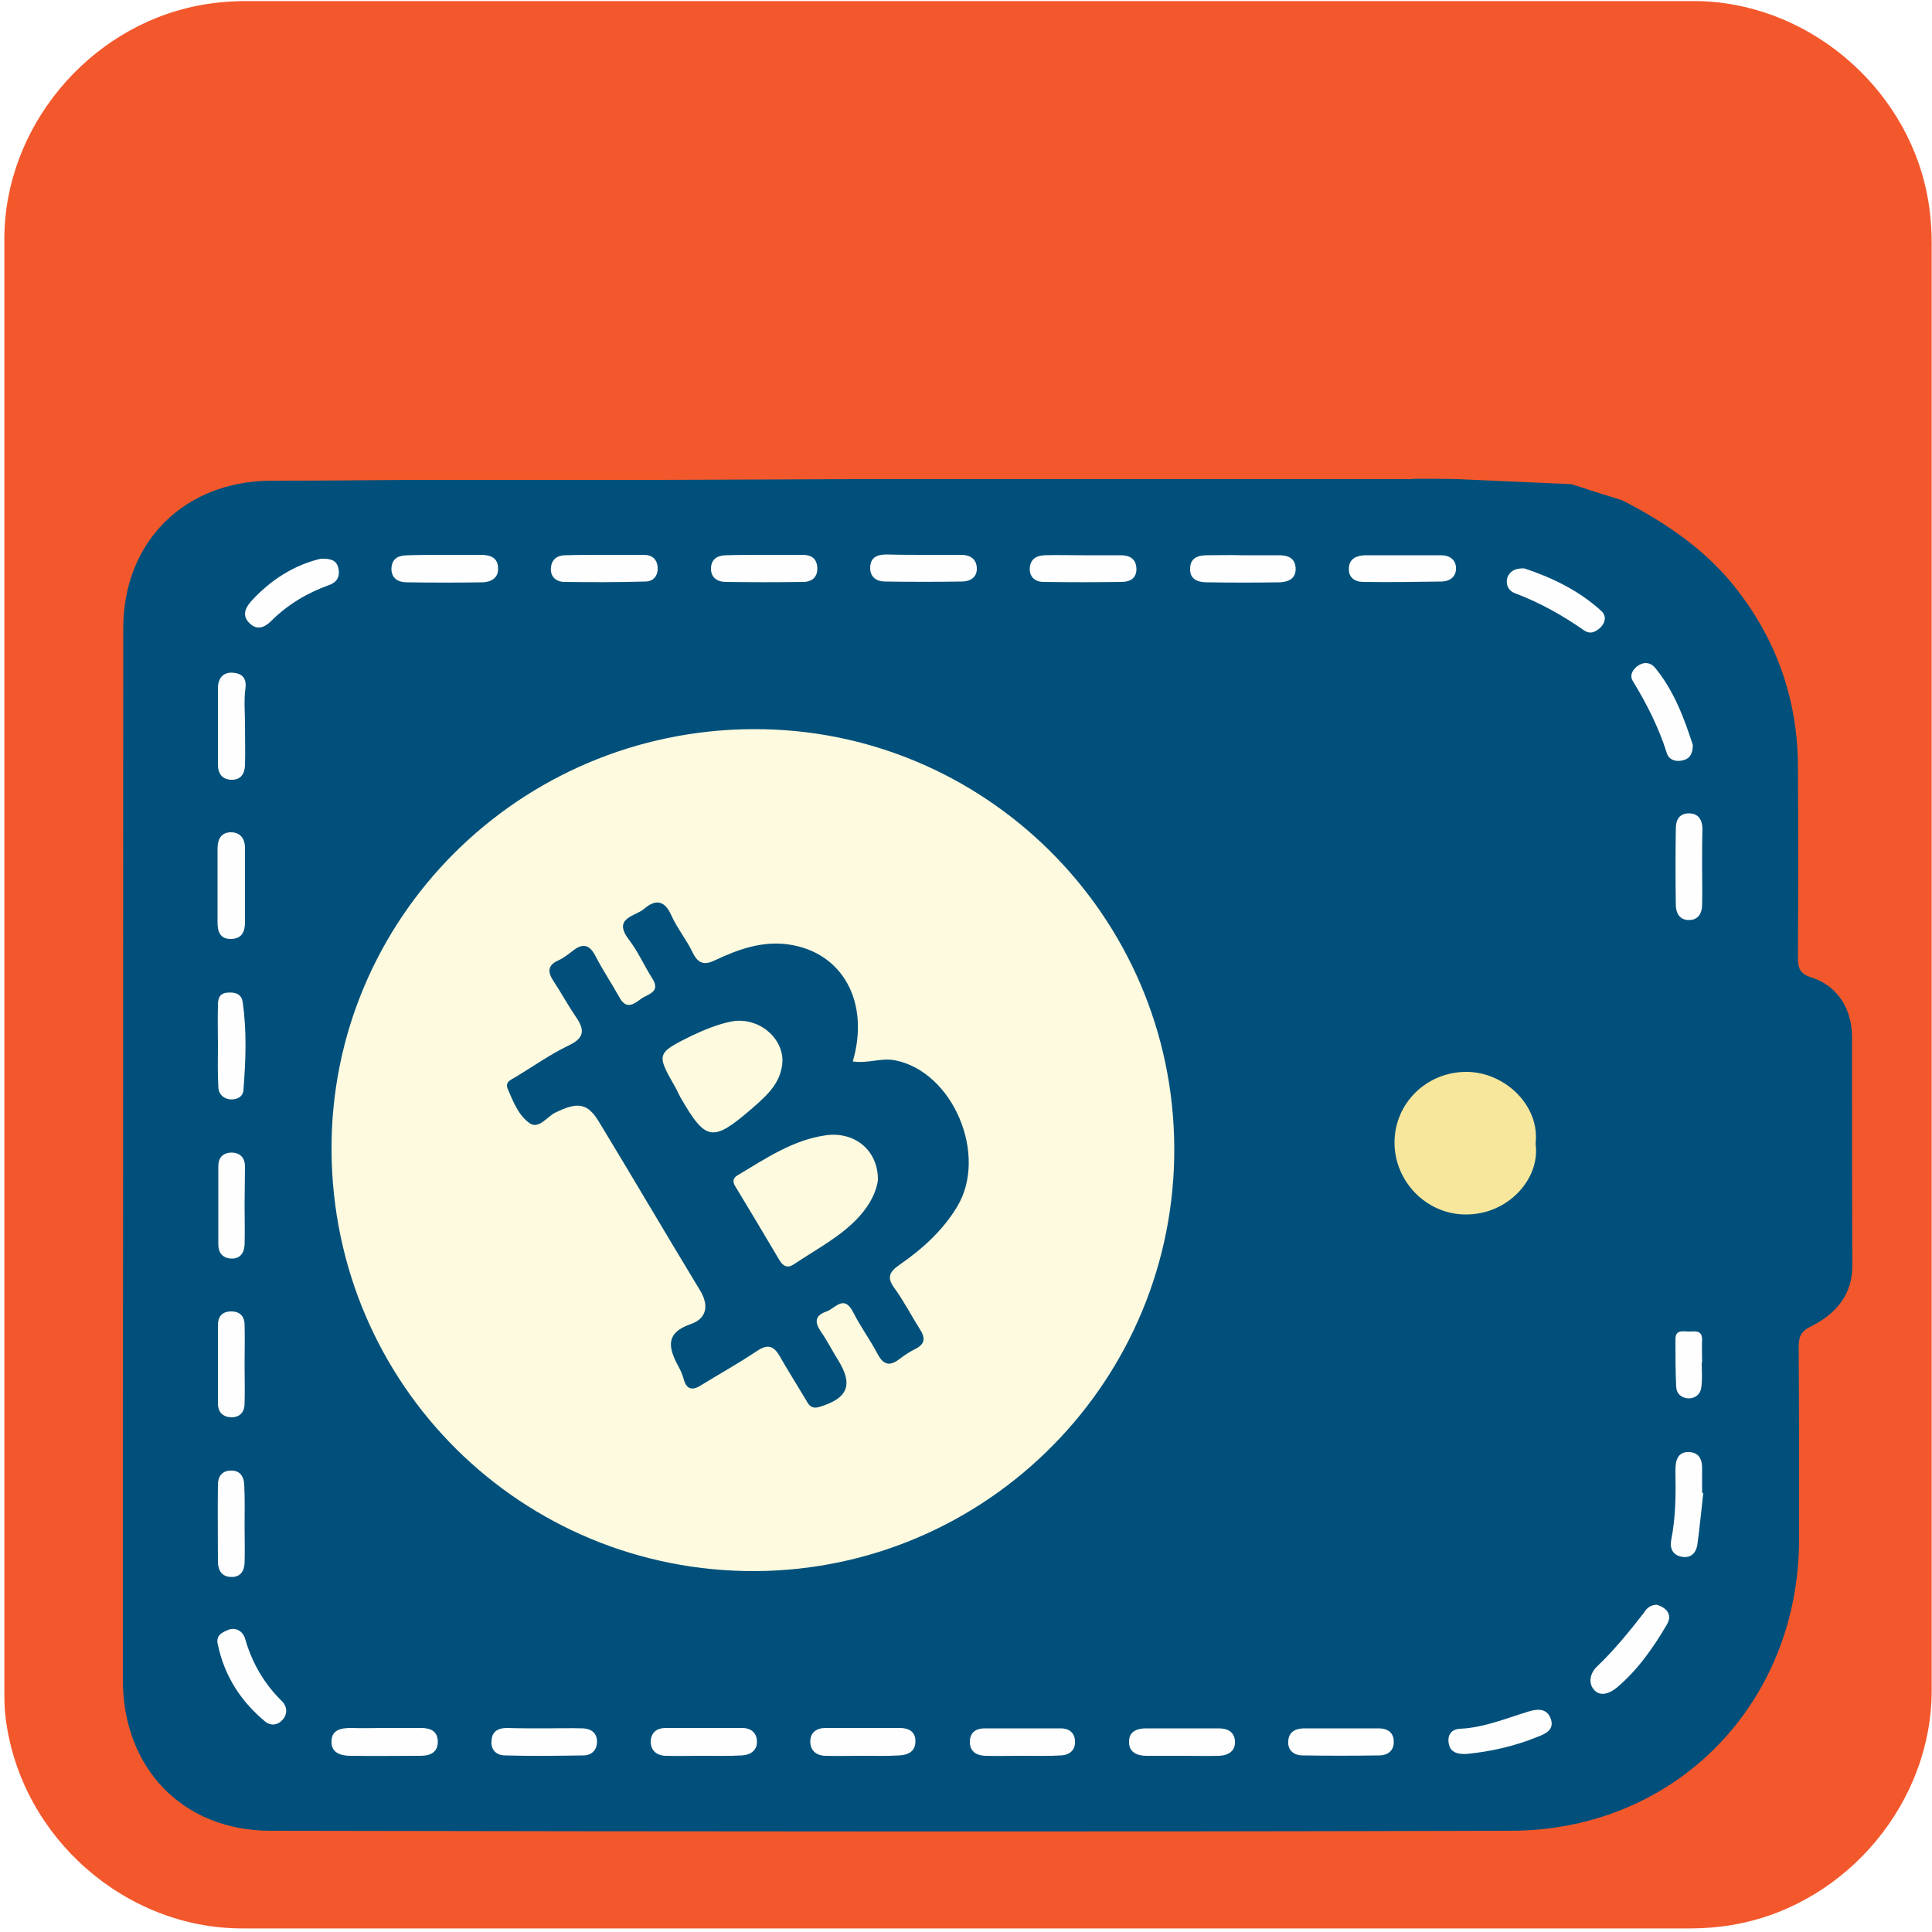
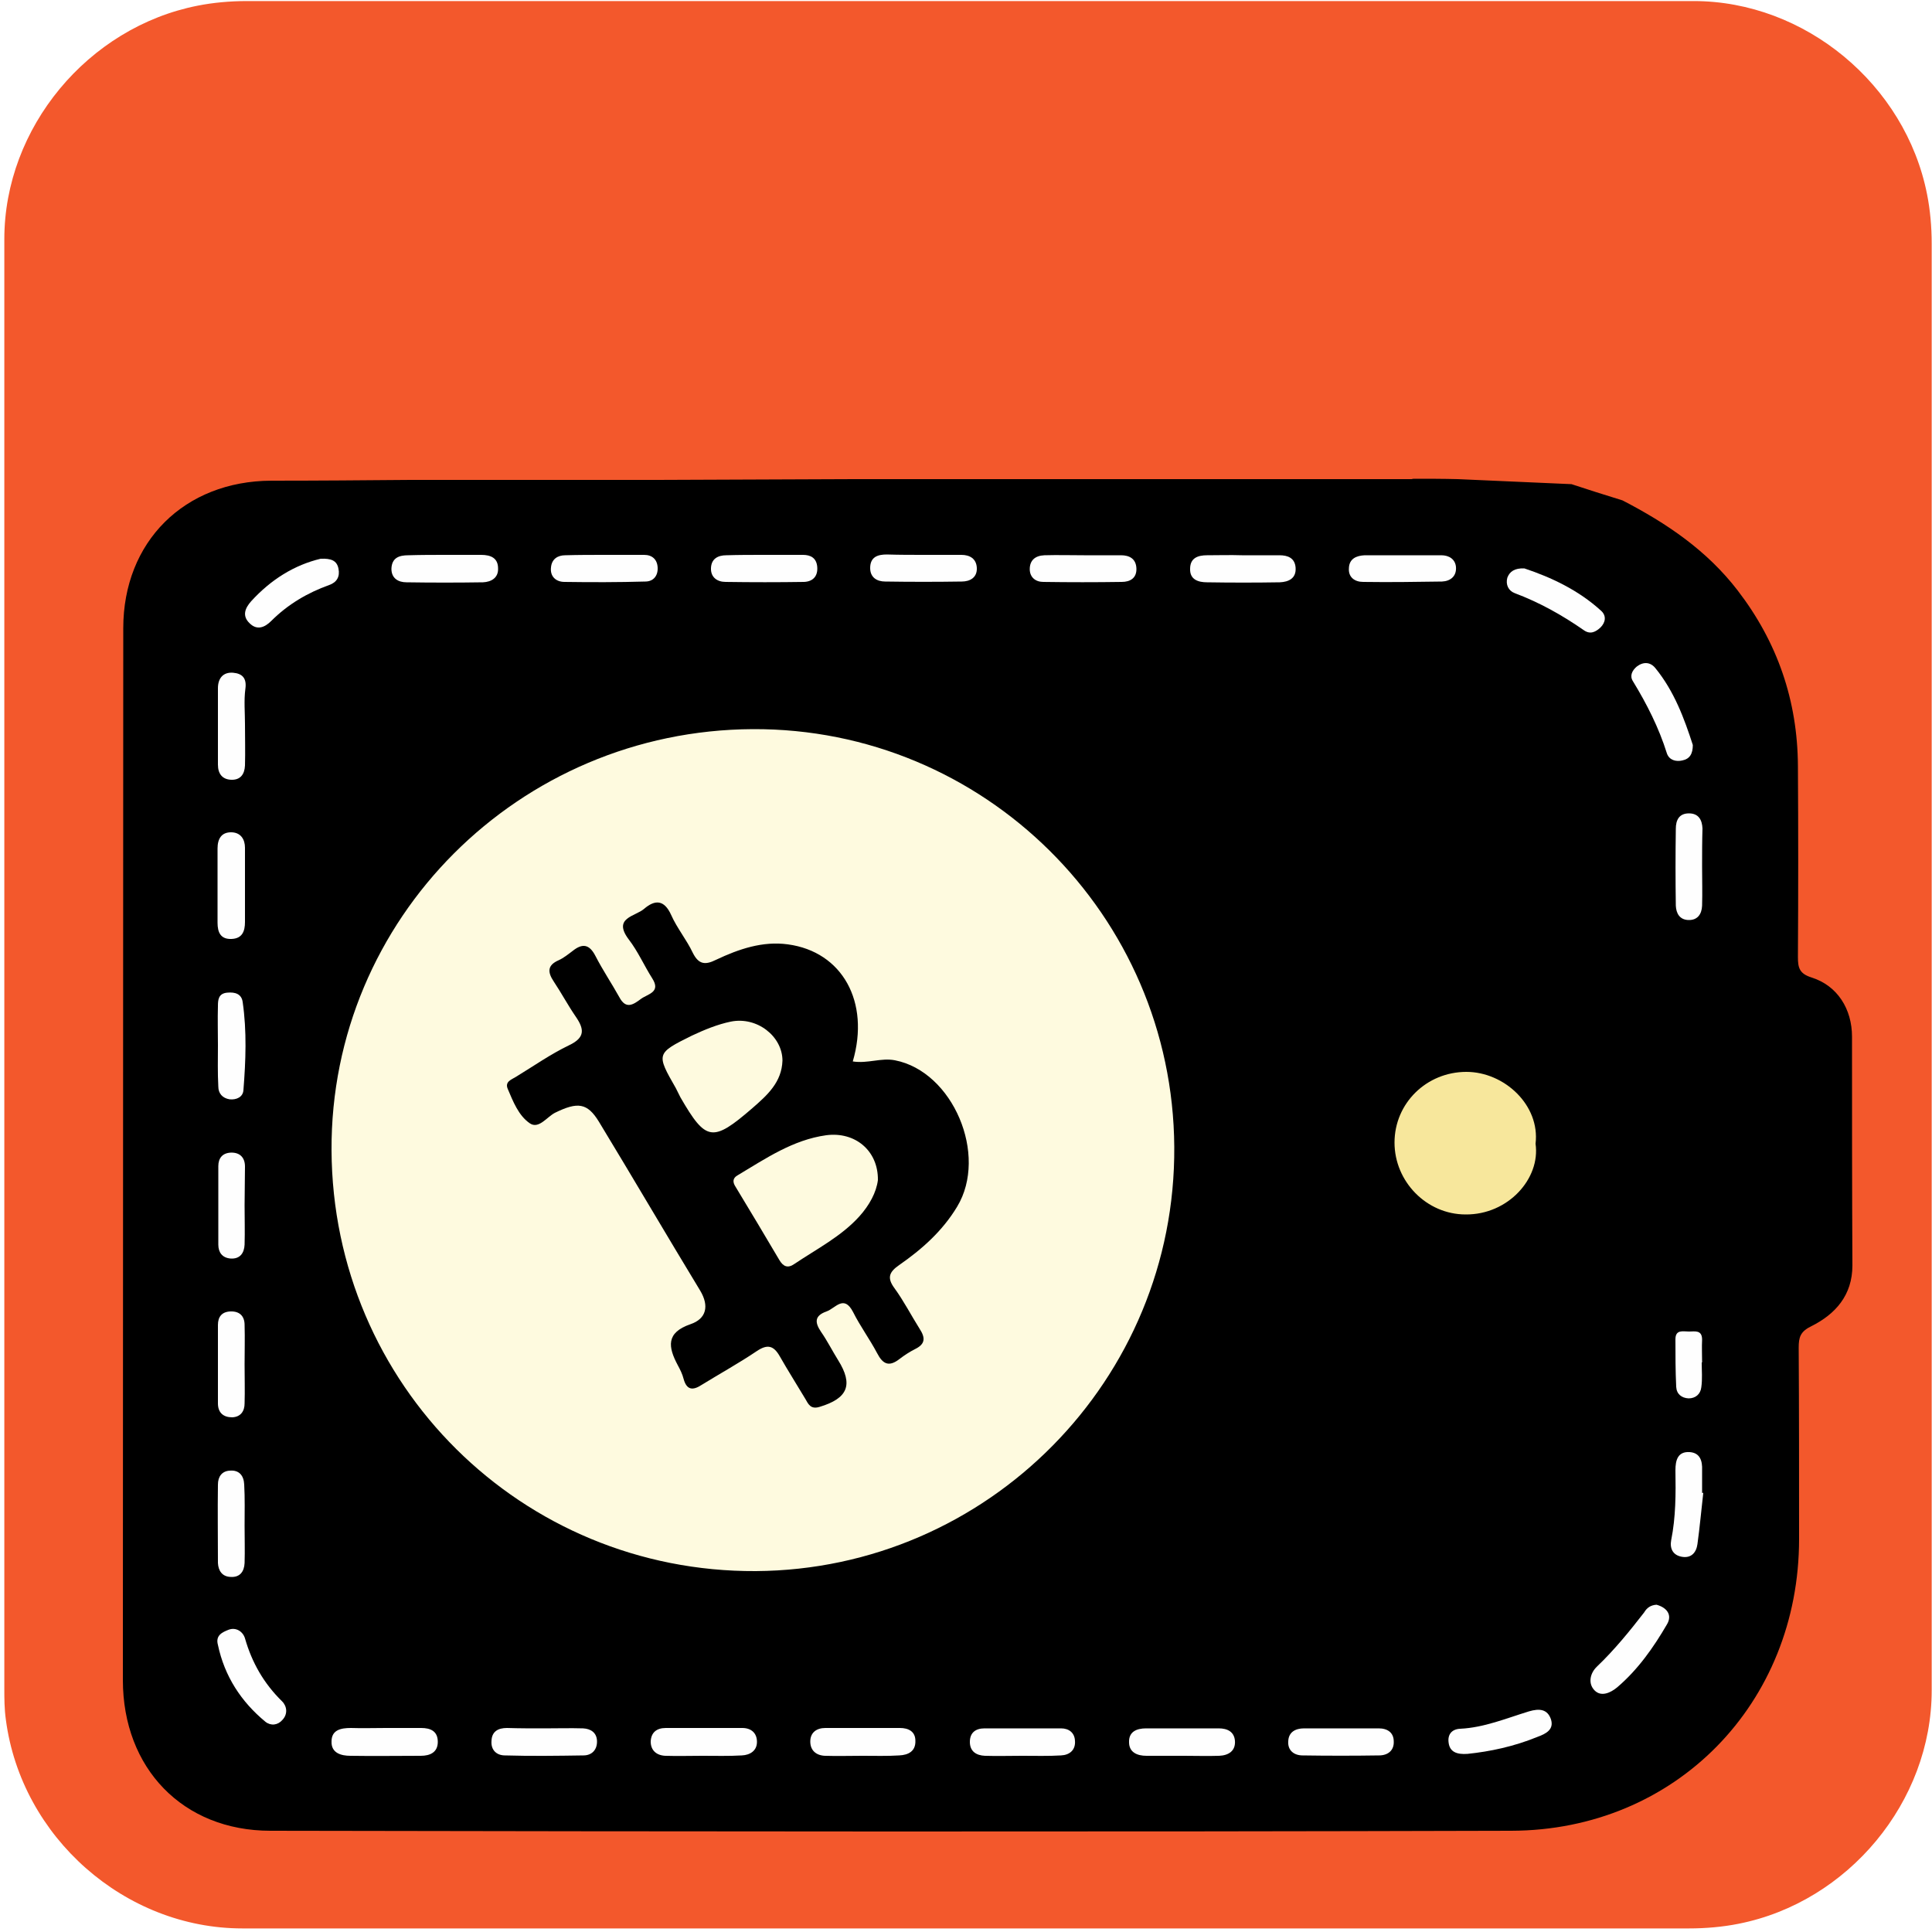
<svg xmlns="http://www.w3.org/2000/svg" viewBox="0 0 500 500" overflow="hidden" preserveAspectRatio="xMidYMid meet" id="eaf-5205-0">
  <defs>
    <clipPath id="eaf-5205-1">
      <rect x="0" y="0" width="500" height="500" />
    </clipPath>
    <style>#eaf-5205-0 * {animation: 9000ms linear infinite normal both running;offset-rotate:0deg}@keyframes eaf-5205-2{0%,100%{transform:translate(57.7198px,138.371px)}}@keyframes eaf-5205-3{0%{transform:rotate(45deg)}17.03%{transform:rotate(45deg);animation-timing-function:ease-in-out}33.7%{transform:rotate(0)}68.89%{transform:rotate(0);animation-timing-function:ease-in-out}85.56%,100%{transform:rotate(45deg)}}@keyframes eaf-5205-4{0%,100%{transform:matrix(1.0259,0,0,1,-0.4719,-114.45)}}@keyframes eaf-5205-5{0%,100%{transform:translate(190.9568px,298.9241px)}}@keyframes eaf-5205-6{0%{transform:rotate(0);animation-timing-function:ease-in-out}16.67%{transform:rotate(58deg);animation-timing-function:ease-in-out}33.33%{transform:rotate(0);animation-timing-function:ease-in-out}50%{transform:rotate(58deg);animation-timing-function:ease-in-out}66.67%{transform:rotate(0);animation-timing-function:ease-in-out}83.33%{transform:rotate(58deg);animation-timing-function:ease-in-out}100%{transform:rotate(0)}}@keyframes eaf-5205-7{0%,100%{transform:translate(-195.9568px,-275.9241px)}}</style>
  </defs>
  <g clip-path="url('#eaf-5205-1')" style="isolation: isolate;">
    <g>
      <g transform="matrix(4 0 0 4 -827.28 -2254.526)">
        <path fill="#f3582c" d="m331.8 626.1c0 15.6 0 31.3 0 46.9c0 7.2 -5.4 13.7 -12.5 15.1c-1 0.2 -2.1 0.3 -3.2 0.3c-31.2 0 -62.4 0 -93.6 0c-7.6 0 -14.3 -5.9 -15.3 -13.5c-0.1 -0.7 -0.1 -1.4 -0.1 -2c0 -31.3 0 -62.5 0 -93.8c0 -7.2 5.4 -13.7 12.5 -15.1c1 -0.2 2.1 -0.3 3.2 -0.3c31.2 0 62.4 0 93.6 0c7.2 0 13.7 5.4 15.1 12.5c0.2 1 0.3 2.1 0.3 3.2c0 15.6 0 31.1 0 46.7z" />
      </g>
      <g>
        <rect fill="#fefadf" width="81" height="73.2" transform="translate(-190 -3.5)" />
-         <rect fill="#01507b" width="81" height="73.2" transform="translate(-190 90)" />
+         <rect fill="#000000" width="81" height="73.2" transform="translate(-190 90)" />
        <rect fill="#c90606" width="81" height="73.2" transform="translate(-190 183.5)" />
        <rect fill="#bcbcbc" width="81" height="73.2" transform="translate(-190 277.1)" />
        <rect fill="#f7e79c" width="81" height="73.2" transform="translate(-190 370.6)" />
        <rect fill="#f7e79c" width="81" height="73.2" transform="translate(-190 370.6)" />
        <rect fill="#f4b526" width="81" height="73.2" transform="translate(-190 463.4)" />
        <rect fill="#e1f3fd" width="81" height="73.2" transform="translate(-190 557.6)" />
      </g>
      <g style="filter: drop-shadow(rgb(158, 158, 158) 12px 9px 3px);">
        <g transform="matrix(0.7255 0.7255 -0.7071 0.7071 138.3145 57.1089)" style="animation-name: eaf-5205-2, eaf-5205-3, eaf-5205-4; animation-composition: replace, add, add;">
          <path fill="#669b59" d="m366.32 116.85c-6.3 -1.78 -12.61 -3.56 -18.91 -5.33c-1.59 -4.25 -0.24 -9.92 -8.02 -10.34c-30.21 -1.66 -53.87 -15.32 -70.42 -40.73c-2.67 -4.11 -5.56 -5.07 -9.95 -3.86c-7.23 1.99 -14.5 3.82 -21.78 5.63c-13.81 3.43 -27.63 6.81 -41.44 10.2c-45.8 11.26 -91.66 22.3 -137.36 33.93c-13.72 3.49 -27.88 5.45 -41.03 11.09c-29.76 0.66 19.04 -1.28 -10.7 -0.63c-2.9 -0.11 -6.64 -1.44 -4.95 -2.36c0.27 -0.76 -8.94 -18.87 12.31 -30.2c49.15 -26.21 97.9 -53.17 146.96 -79.56c19.46 -10.47 43.71 -2.75 54.29 16.62c3.23 5.92 6.7 11.72 9.64 17.78c2.1 4.32 4.67 5.57 9.48 4.32c21.99 -5.69 44.08 -11.01 66.11 -16.53c25.21 -6.32 46.95 7.28 52.52 32.42c3.62 16.33 7.99 32.49 12.06 48.71c0.73 2.92 1.55 5.79 1.17 8.84l0.02 0zm-208.29 -54.69c-9.04 -5.53 -16.7 -9.83 -22.65 -16.23c-3.26 -3.5 -5.92 -3 -9.73 -0.9c-23.63 13.02 -47.42 25.76 -71.09 38.7c-1.31 0.71 -4.16 0.73 -3.53 2.88c0.72 2.46 2.88 1.53 4.98 0.98c23.58 -6.12 48.04 -9.64 68.81 -23.86c1.88 -1.29 4 -2.49 6.12 -0.5c9.02 8.51 16.89 0.41 27.09 -1.08l0 0.01z" />
          <path fill="#fefadf" d="m14.62 107.17c13.14 -5.64 27.31 -7.6 41.03 -11.09c45.71 -11.63 91.56 -22.67 137.36 -33.93c13.81 -3.4 27.64 -6.77 41.44 -10.2c7.28 -1.81 14.55 -3.64 21.78 -5.63c4.39 -1.21 7.28 -0.25 9.95 3.86c16.55 25.41 40.21 39.08 70.42 40.73c7.78 0.43 6.43 6.09 8.02 10.34c-13.7 -0.28 -27.39 -0.57 -41.08 -0.85c-18.1 -7.92 -34.1 -18.67 -45.93 -34.83c-2.23 -3.04 -4.48 -2.04 -7.2 -1.36c-23.03 5.74 -46.09 11.32 -69.12 17.06c-31.94 7.97 -63.86 16.04 -95.79 24.07c-23.63 0.61 -47.26 1.22 -70.89 1.83l0.01 0z" />
          <path fill="#fefadf" d="m287.54 100.69c-0.24 0.07 -0.47 0.21 -0.71 0.21c-56.3 1.26 -112.6 2.51 -168.89 3.77c8.62 -3.54 17.84 -4.79 26.78 -7.06c33.43 -8.47 66.89 -16.79 100.37 -25.07c3.47 -0.86 7.09 -2.42 10.24 1.55c8.83 11.13 20.17 19.31 32.21 26.6l0 0z" />
          <path fill="#669b59" d="m287.54 100.69c-12.05 -7.28 -23.39 -15.47 -32.21 -26.6c-3.15 -3.97 -6.77 -2.41 -10.24 -1.55c-33.48 8.27 -66.94 16.59 -100.37 25.07c-8.94 2.27 -18.16 3.52 -26.78 7.06c-10.82 0.23 -21.64 0.46 -32.44 0.68c31.94 -8.03 63.86 -16.1 95.8 -24.07c23.03 -5.75 46.09 -11.33 69.12 -17.06c2.72 -0.68 4.97 -1.68 7.2 1.36c11.83 16.16 27.83 26.91 45.93 34.83c-5.34 0.09 -10.67 0.19 -16.01 0.28z" />
          <path fill="#fefadf" d="m158.03 62.16c-10.2 1.49 -18.07 9.59 -27.09 1.08c-2.11 -1.99 -4.23 -0.79 -6.12 0.5c-20.77 14.22 -45.23 17.74 -68.81 23.86c-2.1 0.55 -4.26 1.48 -4.98 -0.98c-0.63 -2.15 2.22 -2.16 3.53 -2.88c23.67 -12.94 47.46 -25.69 71.09 -38.7c3.8 -2.09 6.46 -2.6 9.73 0.9c5.96 6.4 13.61 10.7 22.65 16.23l0 -0.01z" />
        </g>
      </g>
-       <path fill="#01507b" d="m424.9 106.5c11.4 5.9 21.8 12.9 29.8 23.3c10.3 13.4 15.5 28.5 15.6 45.4c0.1 16.5 0.1 33 0 49.5c0 2.8 0.4 4.3 3.6 5.3c6.6 2.1 10.4 8.1 10.4 15.3c0 19.7 0 39.4 0.1 59.2c0 7.7 -4.4 12.6 -10.6 15.7c-2.9 1.4 -3.3 2.9 -3.3 5.6c0.1 16.5 0.1 33 0.1 49.5c0 42.5 -31.9 75.4 -74.5 75.5c-107 0.3 -214.1 0.2 -321.1 0c-22.7 0 -38.2 -16.2 -38.2 -39c0 -90.7 0.1 -181.5 0.1 -272.2c0 -22.4 15.8 -38.1 38.3 -38.2c12 0 24 -0.1 36 -0.2c21.3 0 42.7 0 64 0c16.9 -0.1 33.9 -0.1 50.8 -0.2c7.7 0 15.5 0 23.2 0c40.4 0 80.7 0 121.1 0c0.2 0 0.3 -0.1 0.5 -0.1c3.8 0 7.6 0 11.5 0.1c9.8 0.4 19.6 0.9 29.4 1.3c4.2 1.4 8.7 2.8 13.2 4.2z" transform="translate(-5 23)" />
+       <path fill="#000000" d="m424.9 106.5c11.4 5.9 21.8 12.9 29.8 23.3c10.3 13.4 15.5 28.5 15.6 45.4c0.1 16.5 0.1 33 0 49.5c0 2.8 0.4 4.3 3.6 5.3c6.6 2.1 10.4 8.1 10.4 15.3c0 19.7 0 39.4 0.1 59.2c0 7.7 -4.4 12.6 -10.6 15.7c-2.9 1.4 -3.3 2.9 -3.3 5.6c0.1 16.5 0.1 33 0.1 49.5c0 42.5 -31.9 75.4 -74.5 75.5c-107 0.3 -214.1 0.2 -321.1 0c-22.7 0 -38.2 -16.2 -38.2 -39c0 -90.7 0.1 -181.5 0.1 -272.2c0 -22.4 15.8 -38.1 38.3 -38.2c12 0 24 -0.1 36 -0.2c21.3 0 42.7 0 64 0c16.9 -0.1 33.9 -0.1 50.8 -0.2c7.7 0 15.5 0 23.2 0c40.4 0 80.7 0 121.1 0c0.2 0 0.3 -0.1 0.5 -0.1c3.8 0 7.6 0 11.5 0.1c9.8 0.4 19.6 0.9 29.4 1.3c4.2 1.4 8.7 2.8 13.2 4.2z" transform="translate(-5 23)" />
      <path fill="#fefadf" d="m90.8 274.7c-0.3 -59.9 48.5 -108.7 109 -109c59.8 -0.3 108.7 48.1 109.1 108.1c0.4 60.2 -48.2 109.4 -108.3 109.8c-60.6 0.3 -109.5 -48.2 -109.8 -108.9z" transform="translate(-5 23)" />
      <path fill="#f7e79c" d="m402.4 273c1.3 9 -7.1 18.4 -18.1 18.3c-10.1 0 -18.4 -8.5 -18.4 -18.6c0 -10.2 8.3 -18.3 18.6 -18.3c9.8 0 19.1 8.6 17.9 18.6z" transform="translate(-5 23)" />
      <g transform="translate(-5 23)">
        <path fill="#fefefe" d="m433.7 392.3c2.6 0.7 4.2 2.6 2.7 5.1c-3.5 6 -7.5 11.7 -12.9 16.3c-1.7 1.4 -4.1 2.5 -5.8 0.8c-1.8 -1.8 -1.2 -4.5 0.6 -6.2c4.5 -4.3 8.4 -9.1 12.2 -14c0.7 -1.2 1.7 -1.9 3.2 -2z" />
        <path fill="#fefefe" d="m61.4 402.7c-0.7 -2.5 1.2 -3.3 2.7 -3.9c2 -0.8 3.8 0.5 4.3 2.2c1.8 6.3 4.9 11.7 9.6 16.3c1.3 1.3 1.5 3.3 0.1 4.8c-1.2 1.4 -3 1.6 -4.4 0.5c-6.3 -5.2 -10.6 -11.8 -12.3 -19.9z" />
        <path fill="#fefefe" d="m399.5 124.1c6.9 2.3 14 5.6 19.9 11c1.4 1.3 1.1 3 -0.2 4.3c-1.2 1.1 -2.6 1.9 -4.3 0.7c-5.6 -3.9 -11.5 -7.2 -17.9 -9.6c-1.6 -0.6 -2.4 -2.2 -1.9 -4c0.6 -1.6 1.9 -2.5 4.4 -2.4z" />
        <path fill="#fefefe" d="m443.1 169.8c0 2.3 -0.8 3.6 -2.7 4c-1.7 0.4 -3.4 -0.1 -4 -1.8c-2.1 -6.7 -5.2 -12.8 -8.8 -18.7c-0.9 -1.4 -0.2 -2.8 1 -3.8c1.7 -1.3 3.5 -1.2 4.8 0.4c4.9 6 7.5 13.1 9.7 19.9z" />
        <path fill="#fefefe" d="m68.4 206.5c0 3 0 6 0 9.1c0 2.4 -0.7 4.3 -3.5 4.4c-2.8 0.1 -3.6 -1.7 -3.6 -4.2c0 -6.4 0 -12.8 0 -19.2c0 -2.5 1 -4.3 3.7 -4.2c2.3 0.1 3.4 1.8 3.4 4c0 3.4 0 6.8 0 10.1z" />
        <path fill="#fefefe" d="m68.3 330.1c0 3.4 0.1 6.8 0 10.1c0 2 -1 3.5 -3.2 3.6c-2.3 0 -3.7 -1.2 -3.7 -3.6c0 -6.8 0 -13.5 0 -20.3c0 -2.1 1 -3.4 3.2 -3.5c2.4 -0.1 3.7 1.2 3.7 3.5c0.1 3.4 0 6.8 0 10.2c0 0 0 0 0 0z" />
        <path fill="#fefefe" d="m68.4 164.4c0 3.6 0.1 7.1 0 10.7c-0.1 2.3 -1.2 3.8 -3.6 3.7c-2.3 -0.1 -3.4 -1.6 -3.4 -3.9c0 -6.6 0 -13.2 0 -19.8c0 -2.5 1.3 -4.2 3.9 -4c2.4 0.2 3.6 1.4 3.2 4.2c-0.4 3 -0.1 6.1 -0.1 9.1c0 0 0 0 0 0z" />
        <path fill="#fefefe" d="m445.5 201.2c0 3.4 0.1 6.8 0 10.2c-0.1 2.2 -1.2 3.8 -3.6 3.7c-2.2 -0.1 -3.1 -1.7 -3.2 -3.7c-0.1 -6.6 -0.1 -13.3 0 -19.9c0 -2.2 0.8 -4 3.4 -4c2.5 0 3.4 1.7 3.5 3.9c-0.1 3.3 -0.1 6.5 -0.1 9.8c0 0 0 0 0 0z" />
        <path fill="#fefefe" d="m68.3 288.9c0 3.4 0.1 6.8 0 10.2c-0.1 2.2 -1.2 3.8 -3.7 3.6c-2.1 -0.2 -3.1 -1.6 -3.1 -3.6c0 -6.8 0 -13.6 0 -20.3c0 -2.1 1.1 -3.4 3.2 -3.5c2.4 -0.1 3.7 1.3 3.7 3.6c0 3.2 -0.1 6.6 -0.1 10c0 0 0 0 0 0z" />
        <path fill="#fefefe" d="m61.4 247.5c0 -3.4 -0.1 -6.8 0 -10.1c0 -1.6 0.1 -3.3 2.4 -3.5c2 -0.2 3.7 0.3 4 2.4c1.1 7.6 0.8 15.2 0.2 22.8c-0.1 1.8 -1.8 2.6 -3.6 2.4c-1.8 -0.3 -2.9 -1.5 -2.9 -3.3c-0.2 -3.6 -0.1 -7.2 -0.1 -10.7c0 0 0 0 0 0z" />
        <path fill="#fefefe" d="m445.8 363.4c-0.5 4.4 -0.9 8.8 -1.5 13.2c-0.3 2.2 -1.6 3.7 -4 3.3c-2.4 -0.4 -3.2 -2.2 -2.8 -4.3c1.2 -6 1.2 -12 1.1 -18.1c0 -2.6 0.6 -4.9 3.7 -4.7c2.7 0.2 3.3 2.3 3.2 4.7c0 2 0 3.9 0 5.9c0.1 -0.1 0.2 -0.1 0.3 0z" />
        <path fill="#fefefe" d="m68.3 371.9c0 3.2 0.1 6.4 0 9.6c-0.1 2.2 -1.2 3.8 -3.7 3.6c-2.1 -0.1 -3.1 -1.6 -3.2 -3.6c0 -6.8 -0.1 -13.5 0 -20.3c0 -2 1 -3.5 3.1 -3.6c2.4 -0.2 3.6 1.3 3.7 3.6c0.2 3.6 0.1 7.1 0.1 10.7z" />
        <path fill="#fefefe" d="m161.5 120.6c3.4 0 6.8 0 10.2 0c2.1 0 3.4 1.2 3.5 3.3c0.1 2.1 -1.1 3.6 -3.2 3.6c-7 0.2 -13.9 0.2 -20.9 0.1c-2.2 0 -3.8 -1.4 -3.5 -3.8c0.2 -2.1 1.7 -3.1 3.7 -3.1c3.4 -0.1 6.8 -0.1 10.2 -0.1z" />
        <path fill="#fefefe" d="m367.8 120.7c3.4 0 6.8 0 10.2 0c2 0 3.6 1 3.8 3c0.2 2.4 -1.4 3.7 -3.6 3.8c-6.8 0.1 -13.6 0.2 -20.4 0.1c-2.2 0 -3.9 -1.2 -3.7 -3.6c0.1 -2.4 1.9 -3.2 4.1 -3.3c3.2 0 6.4 0 9.6 0c0 0 0 0 0 0z" />
        <path fill="#fefefe" d="m104.9 424.2c3 0 6.1 0 9.1 0c2.4 0 4.3 0.8 4.3 3.6c0 2.7 -2 3.6 -4.4 3.6c-6.1 0 -12.1 0.1 -18.2 0c-2.4 0 -5 -0.7 -4.9 -3.7c0 -3 2.4 -3.5 5 -3.5c3 0.1 6 0 9.1 0z" />
        <path fill="#fefefe" d="m186.8 431.4c-3.2 0 -6.4 0.1 -9.6 0c-2.3 -0.1 -3.8 -1.4 -3.8 -3.7c0.1 -2.3 1.5 -3.5 3.9 -3.5c6.6 0 13.2 0 19.8 0c2.3 0 3.8 1.3 3.8 3.6c0 2.3 -1.8 3.4 -3.9 3.5c-3.4 0.2 -6.8 0.1 -10.2 0.1z" />
        <path fill="#fefefe" d="m228.2 431.4c-3.2 0 -6.5 0.1 -9.7 0c-2.3 -0.1 -3.8 -1.4 -3.8 -3.7c0 -2.3 1.6 -3.5 3.9 -3.5c6.4 0 12.9 0 19.3 0c2.2 0 4 0.9 4 3.3c0.1 2.7 -1.8 3.7 -4.2 3.8c-3.1 0.2 -6.3 0.1 -9.5 0.1z" />
        <path fill="#fefefe" d="m352.2 424.3c3.2 0 6.4 0 9.6 0c2.3 0 3.9 1.1 3.9 3.4c0.1 2.3 -1.5 3.6 -3.8 3.6c-6.6 0.1 -13.2 0.1 -19.8 0c-2.2 0 -3.9 -1.3 -3.7 -3.7c0.1 -2.3 1.8 -3.3 4.1 -3.3c3.3 0 6.5 0 9.7 0z" />
        <path fill="#fefefe" d="m311.4 431.4c-3.2 0 -6.4 0 -9.7 0c-2.4 0 -4.5 -0.9 -4.5 -3.5c-0.1 -2.7 1.9 -3.6 4.4 -3.6c6.3 0 12.5 0 18.8 0c2.3 0 4 0.9 4.2 3.2c0.2 2.6 -1.6 3.8 -4.1 3.9c-3 0.1 -6.1 0 -9.1 0z" />
        <path fill="#fefefe" d="m285.5 120.7c3.2 0 6.4 0 9.6 0c2.2 0 3.9 0.9 4 3.4c0.1 2.5 -1.6 3.5 -3.8 3.5c-6.8 0.1 -13.5 0.1 -20.3 0c-2 0 -3.5 -1.2 -3.5 -3.3c0 -2.3 1.4 -3.5 3.8 -3.6c3.4 -0.1 6.8 0 10.2 0z" />
        <path fill="#fefefe" d="m269.5 431.4c-3.2 0 -6.4 0.1 -9.6 0c-2.2 -0.1 -3.9 -1.1 -3.9 -3.6c0 -2.4 1.5 -3.5 3.8 -3.5c6.6 0 13.2 0 19.8 0c2 0 3.5 1.1 3.6 3.2c0.2 2.4 -1.4 3.7 -3.6 3.8c-3.3 0.2 -6.7 0.1 -10.1 0.1c0 0 0 0 0 0z" />
        <path fill="#fefefe" d="m145.8 424.3c3.4 0 6.8 -0.1 10.1 0c2 0.1 3.5 1.1 3.6 3.2c0.1 2.3 -1.3 3.8 -3.5 3.8c-6.8 0.1 -13.5 0.2 -20.3 0c-2.2 0 -3.7 -1.4 -3.5 -3.8c0.1 -2.4 1.7 -3.3 4 -3.3c3.2 0.1 6.4 0.1 9.6 0.1c0 0 0 0 0 0z" />
        <path fill="#fefefe" d="m88 121.6c2.6 -0.1 4.2 0.4 4.6 2.6c0.4 2 -0.4 3.5 -2.4 4.2c-5.6 2 -10.7 5 -15 9.3c-1.7 1.7 -3.7 2.5 -5.6 0.6c-2 -1.9 -1.2 -3.9 0.4 -5.7c5.1 -5.6 11.2 -9.4 18 -11z" />
        <path fill="#fefefe" d="m244.2 120.6c3.2 0 6.4 0 9.6 0c2.2 0 3.9 1 4 3.4c0.1 2.5 -1.8 3.5 -3.9 3.5c-6.6 0.1 -13.2 0.1 -19.8 0c-2.1 0 -3.9 -1 -3.9 -3.5c0 -2.9 2 -3.5 4.3 -3.5c3.3 0.1 6.5 0.1 9.7 0.1z" />
        <path fill="#fefefe" d="m202.6 120.6c3.4 0 6.8 0 10.2 0c2 0 3.5 0.8 3.7 3.1c0.2 2.5 -1.2 3.8 -3.4 3.9c-6.8 0.1 -13.5 0.1 -20.3 0c-2.2 0 -3.9 -1.2 -3.8 -3.6c0.1 -2.4 1.8 -3.3 4 -3.3c3.2 -0.1 6.4 -0.1 9.6 -0.1z" />
        <path fill="#fefefe" d="m120.4 120.6c3 0 6.1 0 9.1 0c2.5 0 4.4 0.8 4.4 3.5c0.1 2.4 -1.7 3.5 -3.9 3.6c-6.6 0.1 -13.2 0.1 -19.8 0c-2.1 0 -3.9 -1 -3.9 -3.5c0.1 -2.8 1.9 -3.5 4.4 -3.5c3.3 -0.1 6.5 -0.1 9.7 -0.1z" />
        <path fill="#fefefe" d="m384.8 430.9c-2.8 0.2 -4.6 -0.5 -4.9 -2.9c-0.3 -2.1 0.8 -3.5 3 -3.6c6.2 -0.3 11.9 -2.7 17.8 -4.5c2.7 -0.8 4.8 -0.6 5.7 2.1c0.8 2.6 -1.3 3.7 -3.5 4.5c-6.1 2.5 -12.3 3.8 -18.1 4.4z" />
        <path fill="#fefefe" d="m326.4 120.7c3.2 0 6.4 0 9.7 0c2.2 0 4 0.7 4.2 3.2c0.2 2.8 -1.8 3.7 -4.1 3.8c-6.3 0.1 -12.5 0.1 -18.8 0c-2.3 0 -4.5 -0.7 -4.4 -3.5c0 -2.8 2 -3.5 4.4 -3.5c2.9 0 6 -0.1 9 0z" />
        <path fill="#fefefe" d="m445.4 329.6c0 2.1 0.2 4.3 -0.1 6.4c-0.2 1.8 -1.5 2.9 -3.3 2.9c-1.8 -0.1 -3.1 -1.1 -3.2 -3c-0.2 -4.1 -0.2 -8.2 -0.2 -12.3c0 -2.6 2 -2 3.5 -2c1.5 0 3.4 -0.5 3.4 2.1c-0.1 2 0 3.9 0 5.9c-0.1 0 -0.1 0 -0.1 0z" />
      </g>
-       <path fill="#01507b" d="m225.7 251.7c3.9 0.6 7.3 -1 10.9 -0.3c15 2.9 24.2 24.5 16.1 37.9c-3.8 6.3 -9.1 11 -15 15.1c-2.6 1.8 -3.2 3.3 -1.2 6c2.4 3.3 4.3 7 6.5 10.5c1.5 2.3 1.5 3.9 -1.1 5.2c-1.4 0.7 -2.8 1.6 -4.1 2.6c-2.7 2.1 -4.3 1.4 -5.8 -1.5c-1.9 -3.6 -4.4 -7 -6.2 -10.6c-2.4 -4.7 -4.6 -1 -6.9 -0.2c-3.1 1.1 -3.1 2.8 -1.4 5.3c1.6 2.3 2.9 4.9 4.4 7.3c4 6.4 2.5 9.9 -4.8 12.1c-2.3 0.7 -2.9 -0.7 -3.7 -2.1c-2.2 -3.7 -4.5 -7.3 -6.6 -11c-1.6 -2.8 -3.2 -3.2 -6 -1.3c-4.6 3.1 -9.5 5.8 -14.2 8.7c-2.3 1.5 -3.9 1.4 -4.7 -1.6c-0.3 -1.2 -0.9 -2.4 -1.5 -3.5c-2.5 -4.7 -3.1 -8.4 3.3 -10.6c4.1 -1.4 4.9 -4.7 2.5 -8.7c-8.8 -14.5 -17.4 -29.2 -26.2 -43.7c-3 -4.9 -5.5 -5.2 -11.4 -2.3c-2.1 1.1 -4.2 4.3 -6.5 2.7c-2.9 -2 -4.3 -5.6 -5.7 -8.9c-0.8 -1.9 1 -2.4 2.1 -3.1c4.6 -2.8 9 -5.9 13.8 -8.2c4.2 -2 3.9 -4.2 1.7 -7.4c-2 -2.9 -3.7 -6.1 -5.7 -9.1c-1.6 -2.4 -1.7 -4.2 1.3 -5.5c1.3 -0.6 2.4 -1.5 3.6 -2.4c2.5 -2 4.3 -1.8 5.9 1.3c1.9 3.7 4.2 7.1 6.2 10.7c1.7 3.2 3.6 1.9 5.6 0.4c1.8 -1.3 5.2 -1.7 2.9 -5.3c-2.1 -3.3 -3.7 -7 -6.1 -10.1c-4.2 -5.6 1.7 -5.9 4 -7.9c2.8 -2.4 5.2 -2.4 7 1.6c1.5 3.4 4 6.4 5.6 9.8c1.5 3 3.2 3.2 6 1.8c5.9 -2.8 12.1 -4.9 18.6 -4c14.1 1.9 21.3 14.9 16.8 30.3zm6.5 30.7c0.1 -7.6 -5.9 -12.6 -13.4 -11.6c-8.6 1.2 -15.6 6 -22.8 10.3c-1.5 0.8 -1.4 1.9 -0.6 3.1c3.8 6.3 7.6 12.6 11.3 18.9c1 1.7 2.2 2.2 3.9 1c5.8 -3.9 12.1 -7.1 16.8 -12.3c2.6 -2.9 4.4 -6.2 4.8 -9.4zm-24.7 -30.9c0 -6.3 -6.6 -11.5 -13.4 -10.1c-3.4 0.7 -6.8 2.1 -10 3.6c-9.3 4.6 -9.3 4.7 -4.2 13.6c0.4 0.8 0.8 1.6 1.2 2.4c6.6 11.4 8.3 11.7 18.6 2.8c3.9 -3.4 7.6 -6.7 7.8 -12.3z" transform="translate(-5 23)" style="animation-name: eaf-5205-5, eaf-5205-6, eaf-5205-7; animation-composition: replace, add, add;" />
+       <path fill="#000000" d="m225.7 251.7c3.9 0.6 7.3 -1 10.9 -0.3c15 2.9 24.2 24.5 16.1 37.9c-3.8 6.3 -9.1 11 -15 15.1c-2.6 1.8 -3.2 3.3 -1.2 6c2.4 3.3 4.3 7 6.5 10.5c1.5 2.3 1.5 3.9 -1.1 5.2c-1.4 0.7 -2.8 1.6 -4.1 2.6c-2.7 2.1 -4.3 1.4 -5.8 -1.5c-1.9 -3.6 -4.4 -7 -6.2 -10.6c-2.4 -4.7 -4.6 -1 -6.9 -0.2c-3.1 1.1 -3.1 2.8 -1.4 5.3c1.6 2.3 2.9 4.9 4.4 7.3c4 6.4 2.5 9.9 -4.8 12.1c-2.3 0.7 -2.9 -0.7 -3.7 -2.1c-2.2 -3.7 -4.5 -7.3 -6.6 -11c-1.6 -2.8 -3.2 -3.2 -6 -1.3c-4.6 3.1 -9.5 5.8 -14.2 8.7c-2.3 1.5 -3.9 1.4 -4.7 -1.6c-0.3 -1.2 -0.9 -2.4 -1.5 -3.5c-2.5 -4.7 -3.1 -8.4 3.3 -10.6c4.1 -1.4 4.9 -4.7 2.5 -8.7c-8.8 -14.5 -17.4 -29.2 -26.2 -43.7c-3 -4.9 -5.5 -5.2 -11.4 -2.3c-2.1 1.1 -4.2 4.3 -6.5 2.7c-2.9 -2 -4.3 -5.6 -5.7 -8.9c-0.8 -1.9 1 -2.4 2.1 -3.1c4.6 -2.8 9 -5.9 13.8 -8.2c4.2 -2 3.9 -4.2 1.7 -7.4c-2 -2.9 -3.7 -6.1 -5.7 -9.1c-1.6 -2.4 -1.7 -4.2 1.3 -5.5c1.3 -0.6 2.4 -1.5 3.6 -2.4c2.5 -2 4.3 -1.8 5.9 1.3c1.9 3.7 4.2 7.1 6.2 10.7c1.7 3.2 3.6 1.9 5.6 0.4c1.8 -1.3 5.2 -1.7 2.9 -5.3c-2.1 -3.3 -3.7 -7 -6.1 -10.1c-4.2 -5.6 1.7 -5.9 4 -7.9c2.8 -2.4 5.2 -2.4 7 1.6c1.5 3.4 4 6.4 5.6 9.8c1.5 3 3.2 3.2 6 1.8c5.9 -2.8 12.1 -4.9 18.6 -4c14.1 1.9 21.3 14.9 16.8 30.3zm6.5 30.7c0.1 -7.6 -5.9 -12.6 -13.4 -11.6c-8.6 1.2 -15.6 6 -22.8 10.3c-1.5 0.8 -1.4 1.9 -0.6 3.1c3.8 6.3 7.6 12.6 11.3 18.9c1 1.7 2.2 2.2 3.9 1c5.8 -3.9 12.1 -7.1 16.8 -12.3c2.6 -2.9 4.4 -6.2 4.8 -9.4zm-24.7 -30.9c0 -6.3 -6.6 -11.5 -13.4 -10.1c-3.4 0.7 -6.8 2.1 -10 3.6c-9.3 4.6 -9.3 4.7 -4.2 13.6c0.4 0.8 0.8 1.6 1.2 2.4c6.6 11.4 8.3 11.7 18.6 2.8c3.9 -3.4 7.6 -6.7 7.8 -12.3z" transform="translate(-5 23)" style="animation-name: eaf-5205-5, eaf-5205-6, eaf-5205-7; animation-composition: replace, add, add;" />
    </g>
  </g>
</svg>
